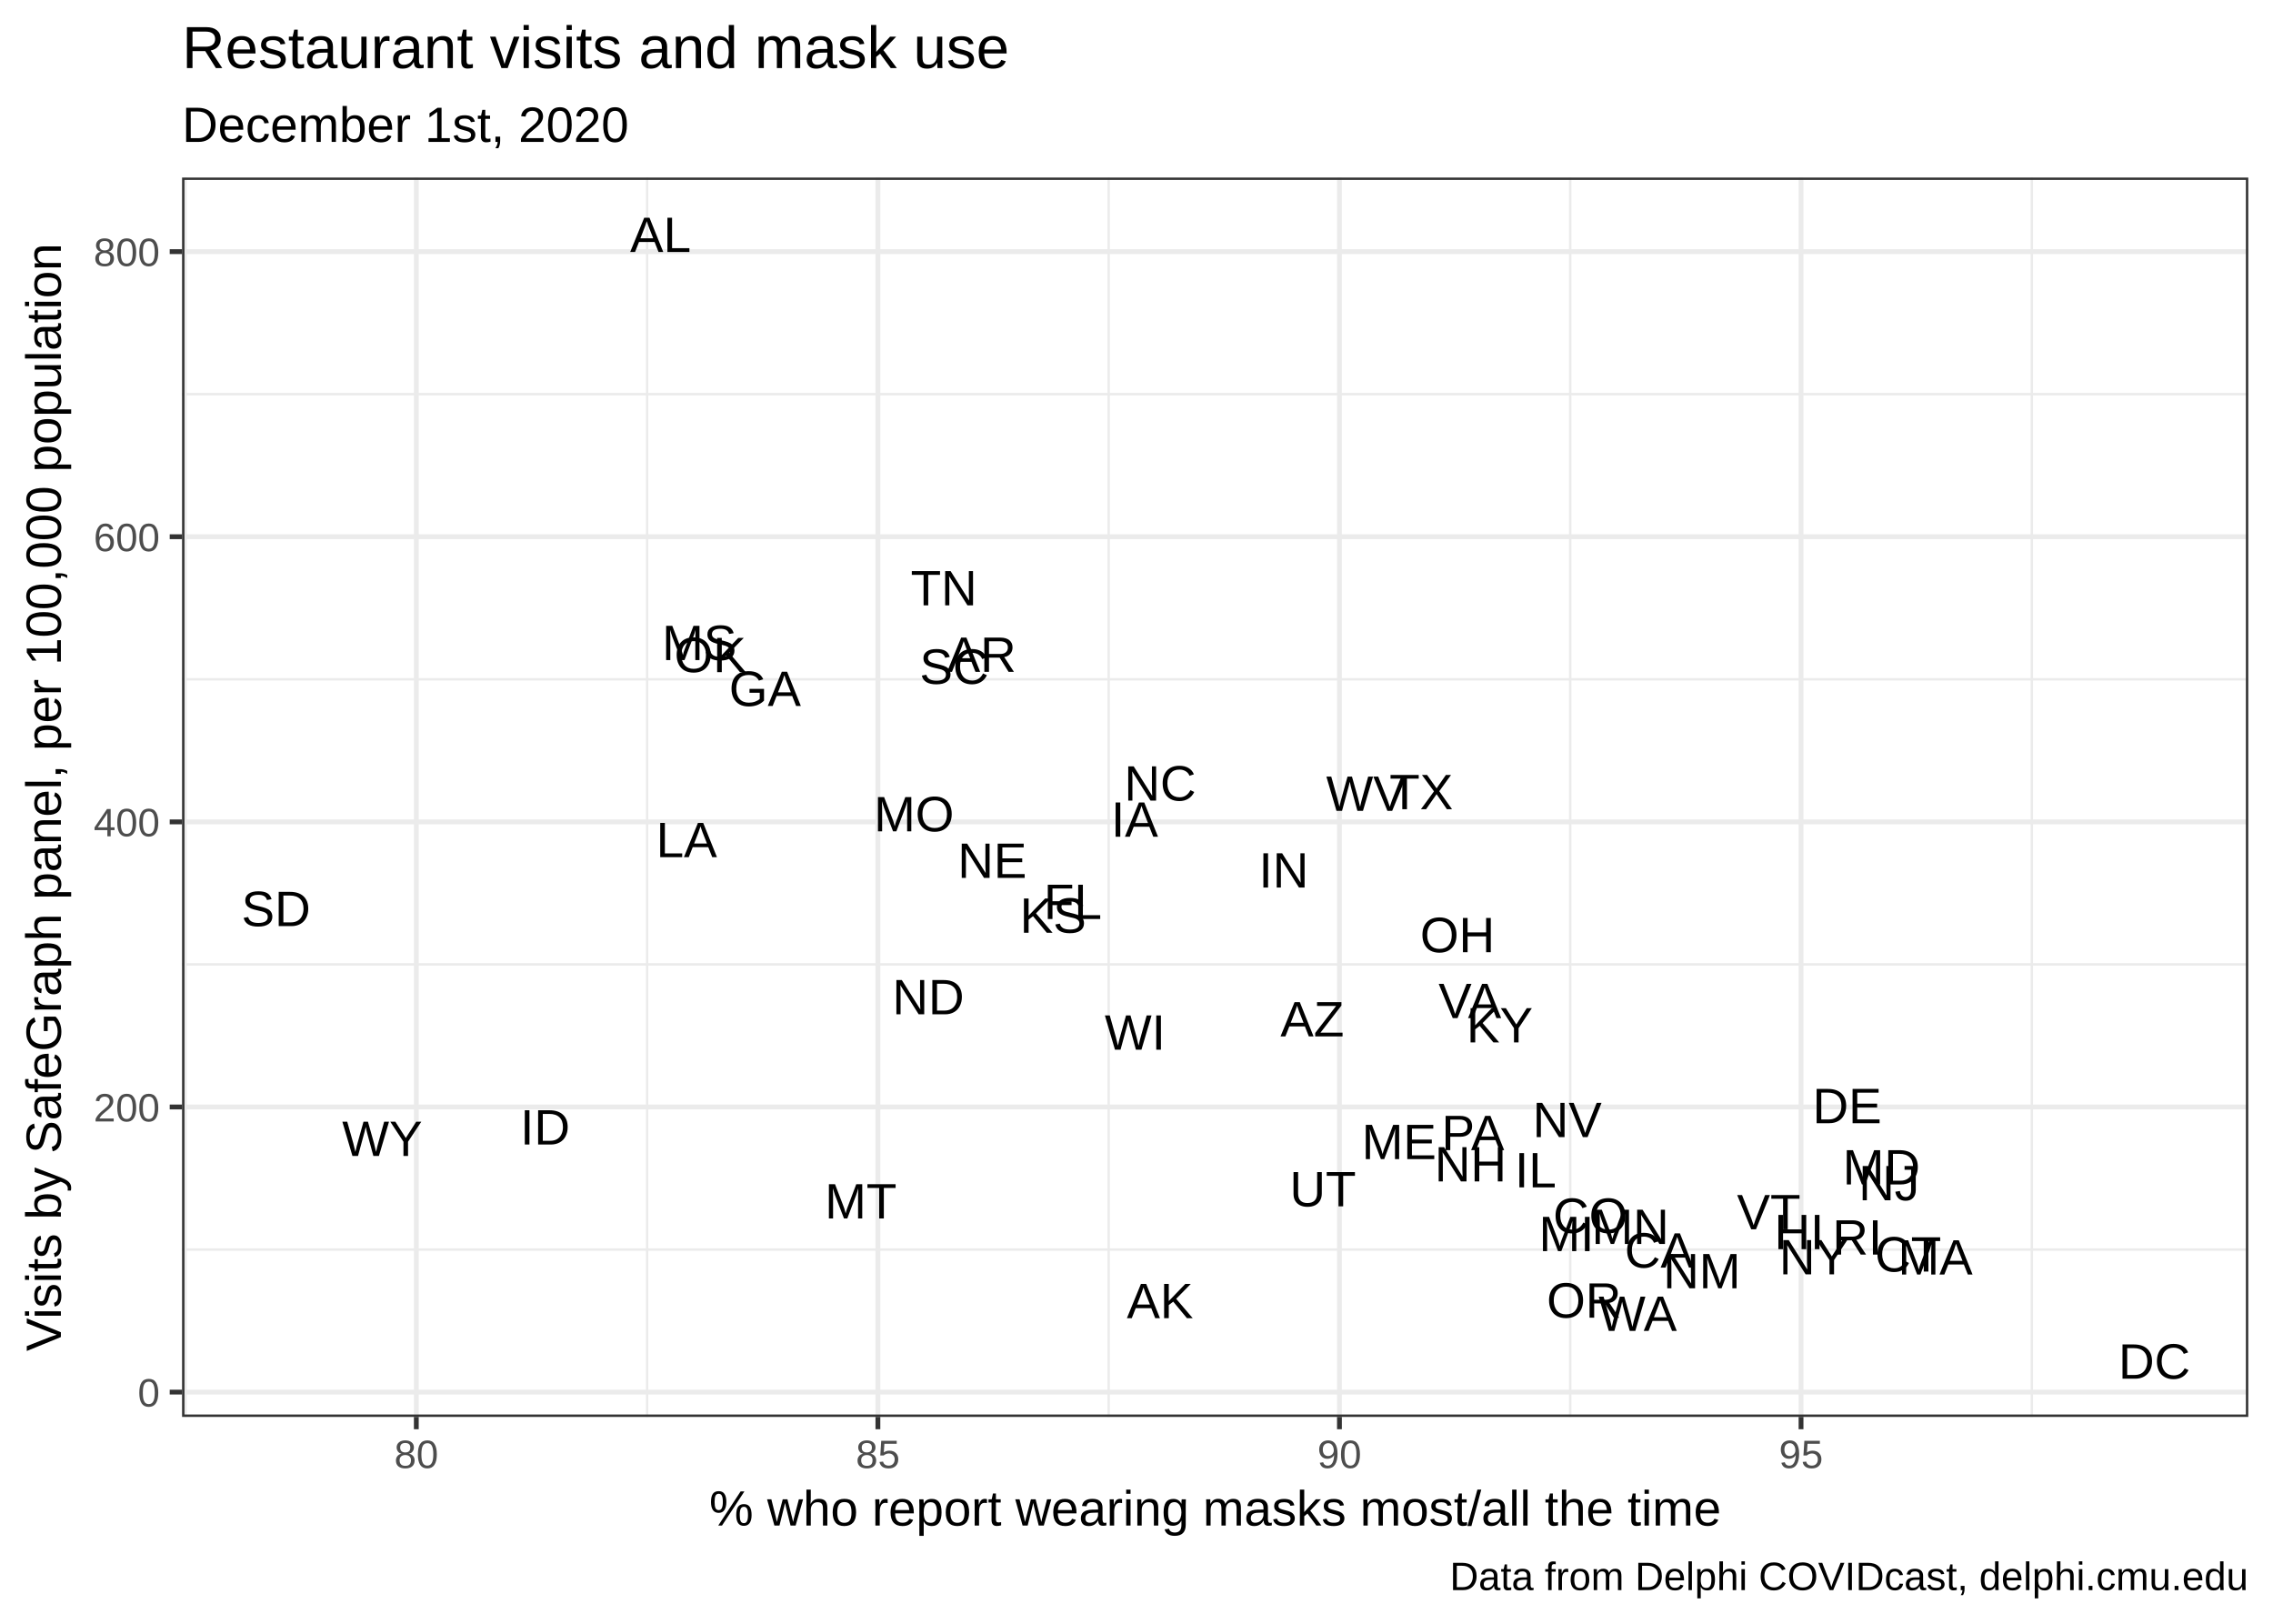
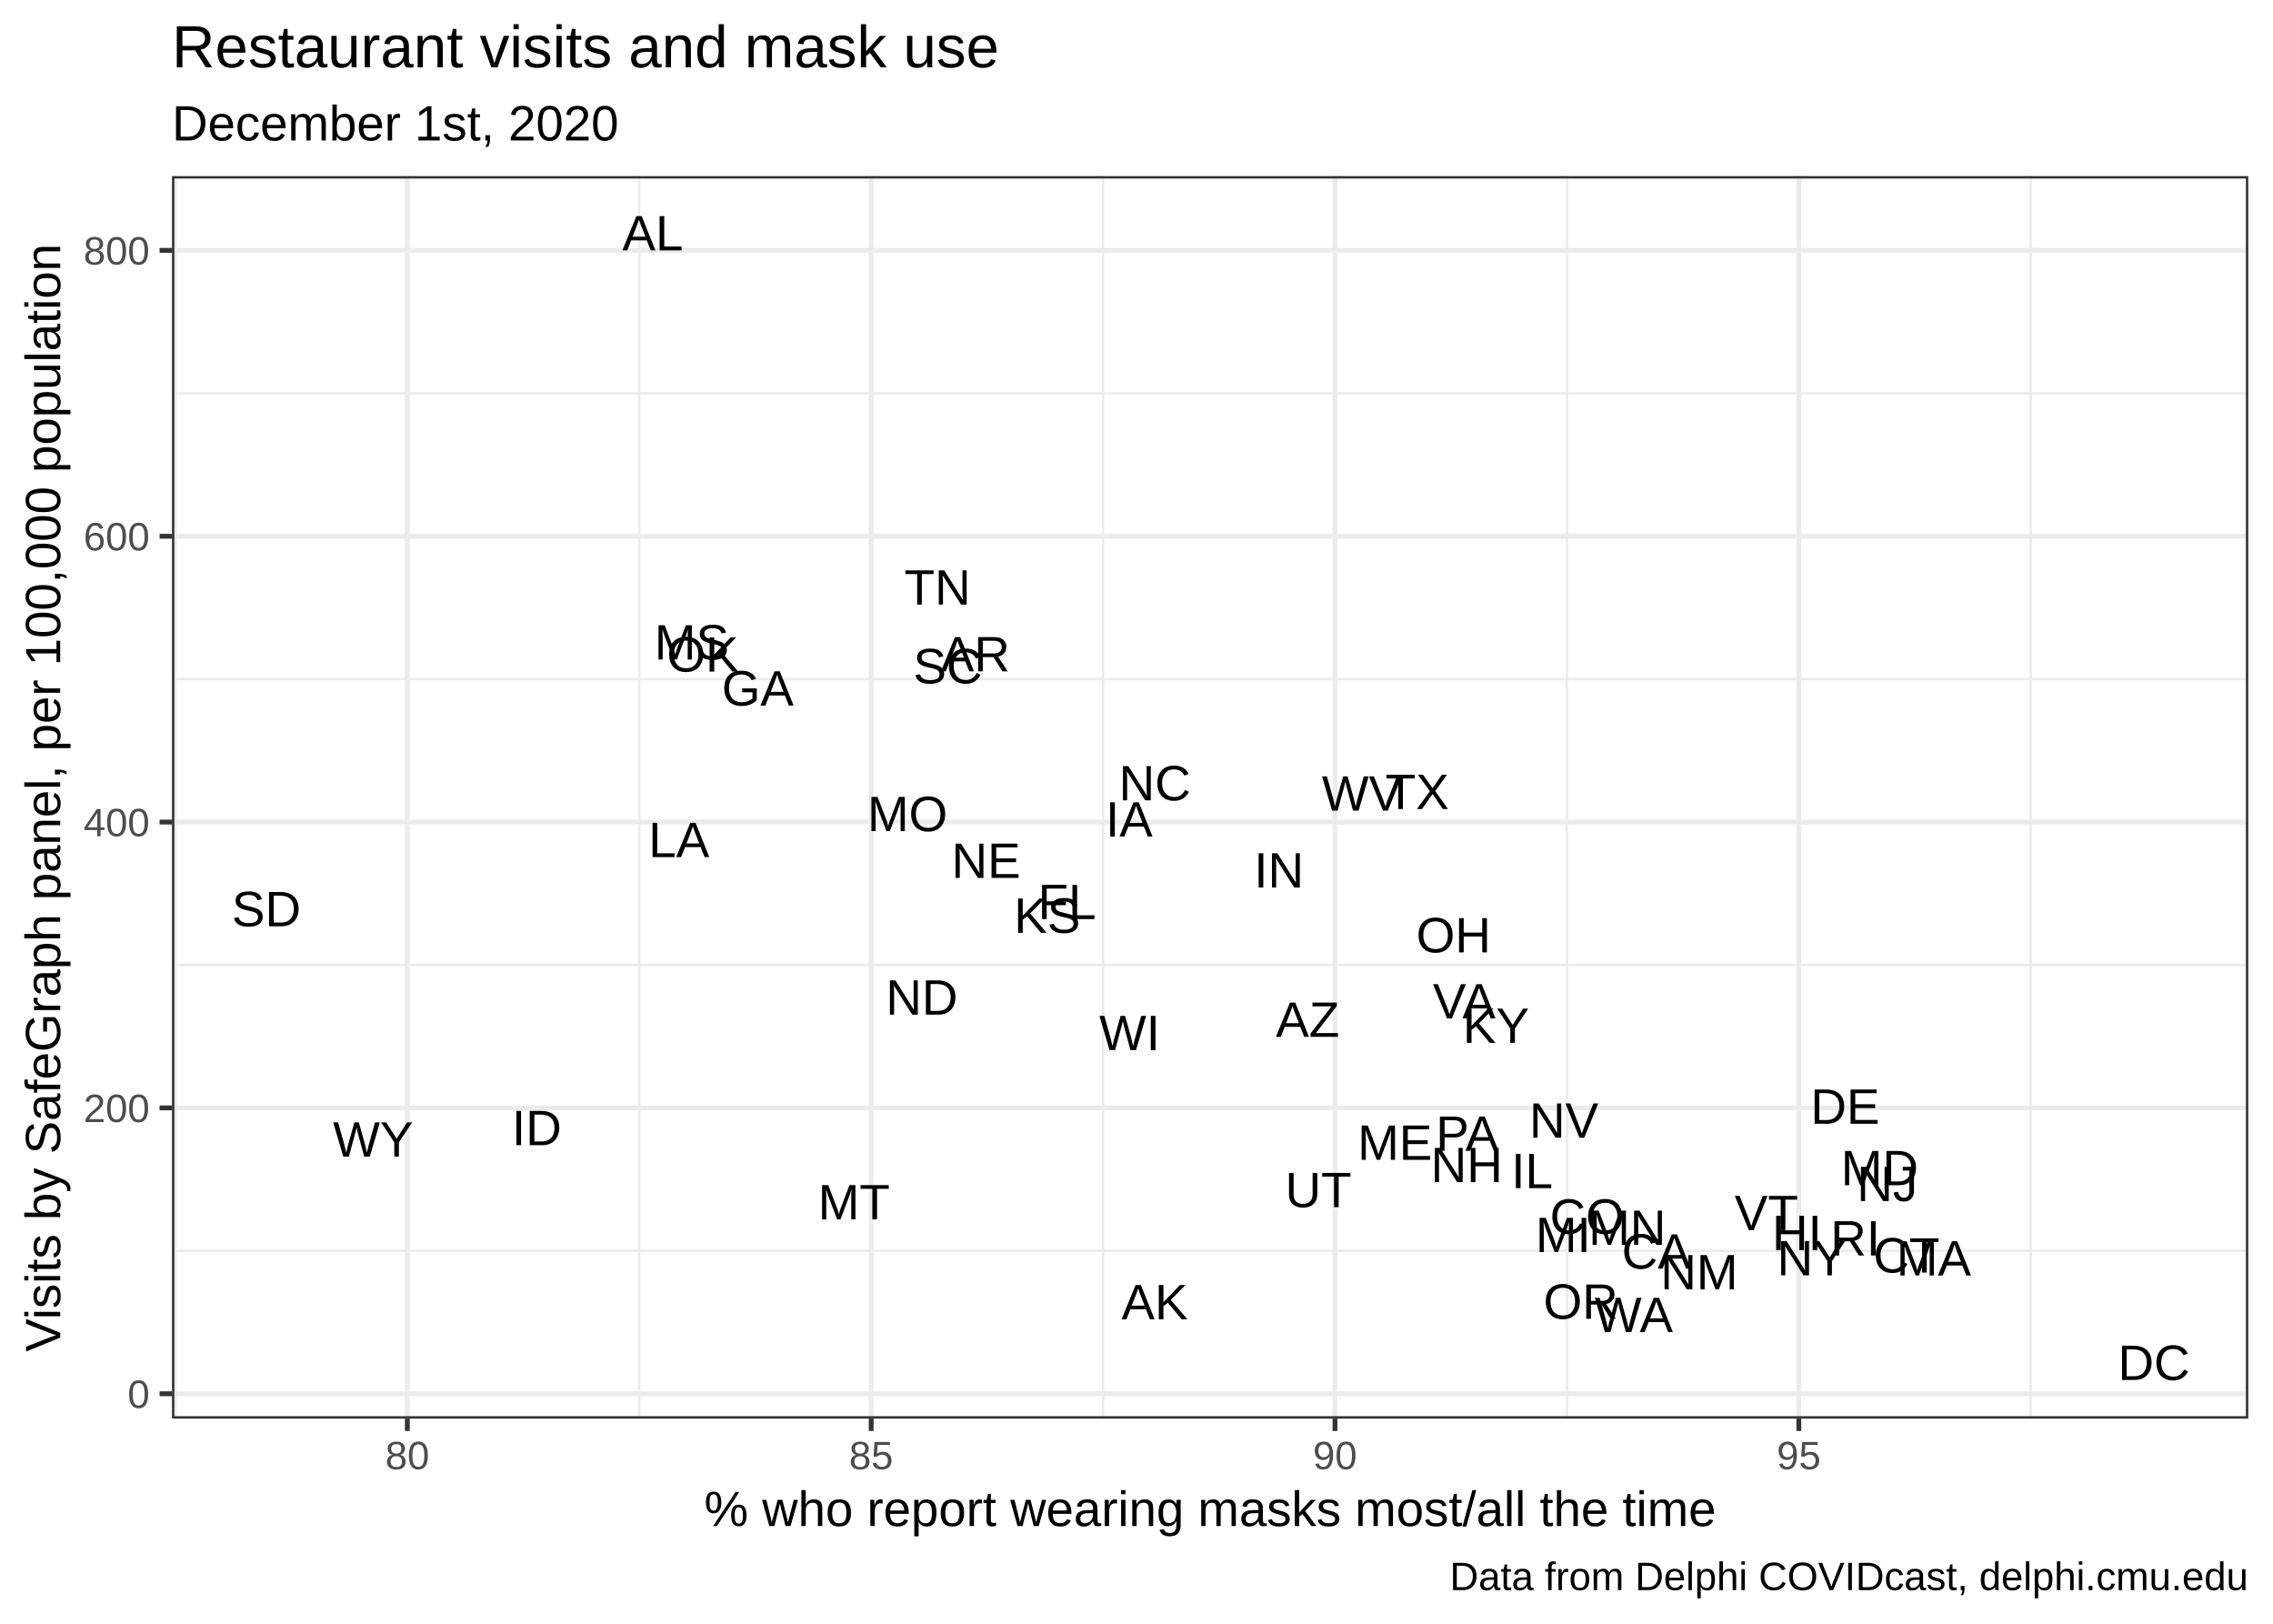
- <svg xmlns="http://www.w3.org/2000/svg" class="svglite" width="504.00pt" height="360.00pt" viewBox="0 0 504.00 360.00">
+ <svg xmlns="http://www.w3.org/2000/svg" viewBox="0 0 504.00 360.00">
  <defs>
    <style type="text/css">
-     .svglite line, .svglite polyline, .svglite polygon, .svglite path, .svglite rect, .svglite circle {
+     line, polyline, polygon, path, rect, circle {
      fill: none;
      stroke: #000000;
      stroke-linecap: round;
      stroke-linejoin: round;
      stroke-miterlimit: 10.00;
    }
-     .svglite text {
-       white-space: pre;
-     }
  </style>
  </defs>
  <rect width="100%" height="100%" style="stroke: none; fill: #FFFFFF;" />
+   <rect x="0.00" y="0" width="504.00" height="360.00" style="stroke-width: 1.07; stroke: #FFFFFF; fill: #FFFFFF;" />
  <defs>
-     <clipPath id="cpMC4wMHw1MDQuMDB8MC4wMHwzNjAuMDA=">
+     <clipPath id="cpMzguMTN8NDk4LjUyfDMxNC41MnwzOS4wNA==">
+       <rect x="38.13" y="39.04" width="460.39" height="275.48" />
+     </clipPath>
+   </defs>
+   <rect x="38.13" y="39.04" width="460.39" height="275.48" style="stroke-width: 1.07; stroke: none; fill: #FFFFFF;" clip-path="url(#cpMzguMTN8NDk4LjUyfDMxNC41MnwzOS4wNA==)" />
+   <polyline points="38.13,277.32 498.52,277.32 " style="stroke-width: 0.53; stroke: #EBEBEB; stroke-linecap: butt;" clip-path="url(#cpMzguMTN8NDk4LjUyfDMxNC41MnwzOS4wNA==)" />
+   <polyline points="38.13,213.95 498.52,213.95 " style="stroke-width: 0.53; stroke: #EBEBEB; stroke-linecap: butt;" clip-path="url(#cpMzguMTN8NDk4LjUyfDMxNC41MnwzOS4wNA==)" />
+   <polyline points="38.13,150.57 498.52,150.57 " style="stroke-width: 0.53; stroke: #EBEBEB; stroke-linecap: butt;" clip-path="url(#cpMzguMTN8NDk4LjUyfDMxNC41MnwzOS4wNA==)" />
+   <polyline points="38.13,87.20 498.52,87.20 " style="stroke-width: 0.53; stroke: #EBEBEB; stroke-linecap: butt;" clip-path="url(#cpMzguMTN8NDk4LjUyfDMxNC41MnwzOS4wNA==)" />
+   <polyline points="38.90,314.52 38.90,39.04 " style="stroke-width: 0.53; stroke: #EBEBEB; stroke-linecap: butt;" clip-path="url(#cpMzguMTN8NDk4LjUyfDMxNC41MnwzOS4wNA==)" />
+   <polyline points="141.74,314.52 141.74,39.04 " style="stroke-width: 0.53; stroke: #EBEBEB; stroke-linecap: butt;" clip-path="url(#cpMzguMTN8NDk4LjUyfDMxNC41MnwzOS4wNA==)" />
+   <polyline points="244.59,314.52 244.59,39.04 " style="stroke-width: 0.53; stroke: #EBEBEB; stroke-linecap: butt;" clip-path="url(#cpMzguMTN8NDk4LjUyfDMxNC41MnwzOS4wNA==)" />
+   <polyline points="347.44,314.52 347.44,39.04 " style="stroke-width: 0.53; stroke: #EBEBEB; stroke-linecap: butt;" clip-path="url(#cpMzguMTN8NDk4LjUyfDMxNC41MnwzOS4wNA==)" />
+   <polyline points="450.28,314.52 450.28,39.04 " style="stroke-width: 0.53; stroke: #EBEBEB; stroke-linecap: butt;" clip-path="url(#cpMzguMTN8NDk4LjUyfDMxNC41MnwzOS4wNA==)" />
+   <polyline points="38.13,309.01 498.52,309.01 " style="stroke-width: 1.07; stroke: #EBEBEB; stroke-linecap: butt;" clip-path="url(#cpMzguMTN8NDk4LjUyfDMxNC41MnwzOS4wNA==)" />
+   <polyline points="38.13,245.63 498.52,245.63 " style="stroke-width: 1.07; stroke: #EBEBEB; stroke-linecap: butt;" clip-path="url(#cpMzguMTN8NDk4LjUyfDMxNC41MnwzOS4wNA==)" />
+   <polyline points="38.13,182.26 498.52,182.26 " style="stroke-width: 1.07; stroke: #EBEBEB; stroke-linecap: butt;" clip-path="url(#cpMzguMTN8NDk4LjUyfDMxNC41MnwzOS4wNA==)" />
+   <polyline points="38.13,118.89 498.52,118.89 " style="stroke-width: 1.07; stroke: #EBEBEB; stroke-linecap: butt;" clip-path="url(#cpMzguMTN8NDk4LjUyfDMxNC41MnwzOS4wNA==)" />
+   <polyline points="38.13,55.51 498.52,55.51 " style="stroke-width: 1.07; stroke: #EBEBEB; stroke-linecap: butt;" clip-path="url(#cpMzguMTN8NDk4LjUyfDMxNC41MnwzOS4wNA==)" />
+   <polyline points="90.32,314.52 90.32,39.04 " style="stroke-width: 1.07; stroke: #EBEBEB; stroke-linecap: butt;" clip-path="url(#cpMzguMTN8NDk4LjUyfDMxNC41MnwzOS4wNA==)" />
+   <polyline points="193.17,314.52 193.17,39.04 " style="stroke-width: 1.07; stroke: #EBEBEB; stroke-linecap: butt;" clip-path="url(#cpMzguMTN8NDk4LjUyfDMxNC41MnwzOS4wNA==)" />
+   <polyline points="296.01,314.52 296.01,39.04 " style="stroke-width: 1.07; stroke: #EBEBEB; stroke-linecap: butt;" clip-path="url(#cpMzguMTN8NDk4LjUyfDMxNC41MnwzOS4wNA==)" />
+   <polyline points="398.86,314.52 398.86,39.04 " style="stroke-width: 1.07; stroke: #EBEBEB; stroke-linecap: butt;" clip-path="url(#cpMzguMTN8NDk4LjUyfDMxNC41MnwzOS4wNA==)" />
+   <g clip-path="url(#cpMzguMTN8NDk4LjUyfDMxNC41MnwzOS4wNA==)">
+     <text x="248.67" y="292.50" style="font-size: 11.04px; font-family: Arial;" textLength="14.73px" lengthAdjust="spacingAndGlyphs">AK</text>
+   </g>
+   <g clip-path="url(#cpMzguMTN8NDk4LjUyfDMxNC41MnwzOS4wNA==)">
+     <text x="137.99" y="55.51" style="font-size: 11.04px; font-family: Arial;" textLength="13.50px" lengthAdjust="spacingAndGlyphs">AL</text>
+   </g>
+   <g clip-path="url(#cpMzguMTN8NDk4LjUyfDMxNC41MnwzOS4wNA==)">
+     <text x="208.62" y="148.84" style="font-size: 11.04px; font-family: Arial;" textLength="15.34px" lengthAdjust="spacingAndGlyphs">AR</text>
+   </g>
+   <g clip-path="url(#cpMzguMTN8NDk4LjUyfDMxNC41MnwzOS4wNA==)">
+     <text x="282.90" y="229.88" style="font-size: 11.04px; font-family: Arial;" textLength="14.11px" lengthAdjust="spacingAndGlyphs">AZ</text>
+   </g>
+   <g clip-path="url(#cpMzguMTN8NDk4LjUyfDMxNC41MnwzOS4wNA==)">
+     <text x="359.59" y="281.27" style="font-size: 11.04px; font-family: Arial;" textLength="15.34px" lengthAdjust="spacingAndGlyphs">CA</text>
+   </g>
+   <g clip-path="url(#cpMzguMTN8NDk4LjUyfDMxNC41MnwzOS4wNA==)">
+     <text x="343.65" y="273.55" style="font-size: 11.04px; font-family: Arial;" textLength="16.56px" lengthAdjust="spacingAndGlyphs">CO</text>
+   </g>
+   <g clip-path="url(#cpMzguMTN8NDk4LjUyfDMxNC41MnwzOS4wNA==)">
+     <text x="415.36" y="282.14" style="font-size: 11.04px; font-family: Arial;" textLength="14.72px" lengthAdjust="spacingAndGlyphs">CT</text>
+   </g>
+   <g clip-path="url(#cpMzguMTN8NDk4LjUyfDMxNC41MnwzOS4wNA==)">
+     <text x="469.62" y="305.95" style="font-size: 11.04px; font-family: Arial;" textLength="15.94px" lengthAdjust="spacingAndGlyphs">DC</text>
+   </g>
+   <g clip-path="url(#cpMzguMTN8NDk4LjUyfDMxNC41MnwzOS4wNA==)">
+     <text x="401.46" y="249.15" style="font-size: 11.04px; font-family: Arial;" textLength="15.34px" lengthAdjust="spacingAndGlyphs">DE</text>
+   </g>
+   <g clip-path="url(#cpMzguMTN8NDk4LjUyfDMxNC41MnwzOS4wNA==)">
+     <text x="230.15" y="203.77" style="font-size: 11.04px; font-family: Arial;" textLength="12.88px" lengthAdjust="spacingAndGlyphs">FL</text>
+   </g>
+   <g clip-path="url(#cpMzguMTN8NDk4LjUyfDMxNC41MnwzOS4wNA==)">
+     <text x="160.03" y="156.42" style="font-size: 11.04px; font-family: Arial;" textLength="15.95px" lengthAdjust="spacingAndGlyphs">GA</text>
+   </g>
+   <g clip-path="url(#cpMzguMTN8NDk4LjUyfDMxNC41MnwzOS4wNA==)">
+     <text x="392.93" y="277.16" style="font-size: 11.04px; font-family: Arial;" textLength="11.04px" lengthAdjust="spacingAndGlyphs">HI</text>
+   </g>
+   <g clip-path="url(#cpMzguMTN8NDk4LjUyfDMxNC41MnwzOS4wNA==)">
+     <text x="245.15" y="185.48" style="font-size: 11.04px; font-family: Arial;" textLength="10.43px" lengthAdjust="spacingAndGlyphs">IA</text>
+   </g>
+   <g clip-path="url(#cpMzguMTN8NDk4LjUyfDMxNC41MnwzOS4wNA==)">
+     <text x="113.49" y="253.90" style="font-size: 11.04px; font-family: Arial;" textLength="11.04px" lengthAdjust="spacingAndGlyphs">ID</text>
+   </g>
+   <g clip-path="url(#cpMzguMTN8NDk4LjUyfDMxNC41MnwzOS4wNA==)">
+     <text x="335.11" y="263.42" style="font-size: 11.04px; font-family: Arial;" textLength="9.21px" lengthAdjust="spacingAndGlyphs">IL</text>
+   </g>
+   <g clip-path="url(#cpMzguMTN8NDk4LjUyfDMxNC41MnwzOS4wNA==)">
+     <text x="278.07" y="196.78" style="font-size: 11.04px; font-family: Arial;" textLength="11.04px" lengthAdjust="spacingAndGlyphs">IN</text>
+   </g>
+   <g clip-path="url(#cpMzguMTN8NDk4LjUyfDMxNC41MnwzOS4wNA==)">
+     <text x="224.84" y="206.82" style="font-size: 11.04px; font-family: Arial;" textLength="14.73px" lengthAdjust="spacingAndGlyphs">KS</text>
+   </g>
+   <g clip-path="url(#cpMzguMTN8NDk4LjUyfDMxNC41MnwzOS4wNA==)">
+     <text x="324.35" y="231.21" style="font-size: 11.04px; font-family: Arial;" textLength="14.73px" lengthAdjust="spacingAndGlyphs">KY</text>
+   </g>
+   <g clip-path="url(#cpMzguMTN8NDk4LjUyfDMxNC41MnwzOS4wNA==)">
+     <text x="143.79" y="190.03" style="font-size: 11.04px; font-family: Arial;" textLength="13.50px" lengthAdjust="spacingAndGlyphs">LA</text>
+   </g>
+   <g clip-path="url(#cpMzguMTN8NDk4LjUyfDMxNC41MnwzOS4wNA==)">
+     <text x="420.50" y="282.79" style="font-size: 11.04px; font-family: Arial;" textLength="16.56px" lengthAdjust="spacingAndGlyphs">MA</text>
+   </g>
+   <g clip-path="url(#cpMzguMTN8NDk4LjUyfDMxNC41MnwzOS4wNA==)">
+     <text x="408.19" y="262.77" style="font-size: 11.04px; font-family: Arial;" textLength="17.17px" lengthAdjust="spacingAndGlyphs">MD</text>
+   </g>
+   <g clip-path="url(#cpMzguMTN8NDk4LjUyfDMxNC41MnwzOS4wNA==)">
+     <text x="301.02" y="257.14" style="font-size: 11.04px; font-family: Arial;" textLength="16.56px" lengthAdjust="spacingAndGlyphs">ME</text>
+   </g>
+   <g clip-path="url(#cpMzguMTN8NDk4LjUyfDMxNC41MnwzOS4wNA==)">
+     <text x="340.48" y="277.60" style="font-size: 11.04px; font-family: Arial;" textLength="12.26px" lengthAdjust="spacingAndGlyphs">MI</text>
+   </g>
+   <g clip-path="url(#cpMzguMTN8NDk4LjUyfDMxNC41MnwzOS4wNA==)">
+     <text x="352.23" y="276.01" style="font-size: 11.04px; font-family: Arial;" textLength="17.17px" lengthAdjust="spacingAndGlyphs">MN</text>
+   </g>
+   <g clip-path="url(#cpMzguMTN8NDk4LjUyfDMxNC41MnwzOS4wNA==)">
+     <text x="192.32" y="184.28" style="font-size: 11.04px; font-family: Arial;" textLength="17.78px" lengthAdjust="spacingAndGlyphs">MO</text>
+   </g>
+   <g clip-path="url(#cpMzguMTN8NDk4LjUyfDMxNC41MnwzOS4wNA==)">
+     <text x="145.11" y="146.22" style="font-size: 11.04px; font-family: Arial;" textLength="16.56px" lengthAdjust="spacingAndGlyphs">MS</text>
+   </g>
+   <g clip-path="url(#cpMzguMTN8NDk4LjUyfDMxNC41MnwzOS4wNA==)">
+     <text x="181.38" y="270.34" style="font-size: 11.04px; font-family: Arial;" textLength="15.94px" lengthAdjust="spacingAndGlyphs">MT</text>
+   </g>
+   <g clip-path="url(#cpMzguMTN8NDk4LjUyfDMxNC41MnwzOS4wNA==)">
+     <text x="248.09" y="177.45" style="font-size: 11.04px; font-family: Arial;" textLength="15.94px" lengthAdjust="spacingAndGlyphs">NC</text>
+   </g>
+   <g clip-path="url(#cpMzguMTN8NDk4LjUyfDMxNC41MnwzOS4wNA==)">
+     <text x="196.42" y="224.95" style="font-size: 11.04px; font-family: Arial;" textLength="15.94px" lengthAdjust="spacingAndGlyphs">ND</text>
+   </g>
+   <g clip-path="url(#cpMzguMTN8NDk4LjUyfDMxNC41MnwzOS4wNA==)">
+     <text x="210.98" y="194.64" style="font-size: 11.04px; font-family: Arial;" textLength="15.34px" lengthAdjust="spacingAndGlyphs">NE</text>
+   </g>
+   <g clip-path="url(#cpMzguMTN8NDk4LjUyfDMxNC41MnwzOS4wNA==)">
+     <text x="317.25" y="262.09" style="font-size: 11.04px; font-family: Arial;" textLength="15.94px" lengthAdjust="spacingAndGlyphs">NH</text>
+   </g>
+   <g clip-path="url(#cpMzguMTN8NDk4LjUyfDMxNC41MnwzOS4wNA==)">
+     <text x="411.72" y="266.29" style="font-size: 11.04px; font-family: Arial;" textLength="13.49px" lengthAdjust="spacingAndGlyphs">NJ</text>
+   </g>
+   <g clip-path="url(#cpMzguMTN8NDk4LjUyfDMxNC41MnwzOS4wNA==)">
+     <text x="368.18" y="285.86" style="font-size: 11.04px; font-family: Arial;" textLength="17.17px" lengthAdjust="spacingAndGlyphs">NM</text>
+   </g>
+   <g clip-path="url(#cpMzguMTN8NDk4LjUyfDMxNC41MnwzOS4wNA==)">
+     <text x="339.09" y="252.24" style="font-size: 11.04px; font-family: Arial;" textLength="15.34px" lengthAdjust="spacingAndGlyphs">NV</text>
+   </g>
+   <g clip-path="url(#cpMzguMTN8NDk4LjUyfDMxNC41MnwzOS4wNA==)">
+     <text x="394.04" y="282.75" style="font-size: 11.04px; font-family: Arial;" textLength="15.34px" lengthAdjust="spacingAndGlyphs">NY</text>
+   </g>
+   <g clip-path="url(#cpMzguMTN8NDk4LjUyfDMxNC41MnwzOS4wNA==)">
+     <text x="314.03" y="211.16" style="font-size: 11.04px; font-family: Arial;" textLength="16.56px" lengthAdjust="spacingAndGlyphs">OH</text>
+   </g>
+   <g clip-path="url(#cpMzguMTN8NDk4LjUyfDMxNC41MnwzOS4wNA==)">
+     <text x="147.85" y="148.90" style="font-size: 11.04px; font-family: Arial;" textLength="15.95px" lengthAdjust="spacingAndGlyphs">OK</text>
+   </g>
+   <g clip-path="url(#cpMzguMTN8NDk4LjUyfDMxNC41MnwzOS4wNA==)">
+     <text x="342.24" y="292.39" style="font-size: 11.04px; font-family: Arial;" textLength="16.56px" lengthAdjust="spacingAndGlyphs">OR</text>
+   </g>
+   <g clip-path="url(#cpMzguMTN8NDk4LjUyfDMxNC41MnwzOS4wNA==)">
+     <text x="318.38" y="255.15" style="font-size: 11.04px; font-family: Arial;" textLength="14.73px" lengthAdjust="spacingAndGlyphs">PA</text>
+   </g>
+   <g clip-path="url(#cpMzguMTN8NDk4LjUyfDMxNC41MnwzOS4wNA==)">
+     <text x="405.87" y="278.36" style="font-size: 11.04px; font-family: Arial;" textLength="11.04px" lengthAdjust="spacingAndGlyphs">RI</text>
+   </g>
+   <g clip-path="url(#cpMzguMTN8NDk4LjUyfDMxNC41MnwzOS4wNA==)">
+     <text x="202.49" y="151.51" style="font-size: 11.04px; font-family: Arial;" textLength="15.34px" lengthAdjust="spacingAndGlyphs">SC</text>
+   </g>
+   <g clip-path="url(#cpMzguMTN8NDk4LjUyfDMxNC41MnwzOS4wNA==)">
+     <text x="51.39" y="205.36" style="font-size: 11.04px; font-family: Arial;" textLength="15.34px" lengthAdjust="spacingAndGlyphs">SD</text>
+   </g>
+   <g clip-path="url(#cpMzguMTN8NDk4LjUyfDMxNC41MnwzOS4wNA==)">
+     <text x="200.51" y="134.05" style="font-size: 11.04px; font-family: Arial;" textLength="14.72px" lengthAdjust="spacingAndGlyphs">TN</text>
+   </g>
+   <g clip-path="url(#cpMzguMTN8NDk4LjUyfDMxNC41MnwzOS4wNA==)">
+     <text x="307.18" y="179.37" style="font-size: 11.04px; font-family: Arial;" textLength="14.11px" lengthAdjust="spacingAndGlyphs">TX</text>
+   </g>
+   <g clip-path="url(#cpMzguMTN8NDk4LjUyfDMxNC41MnwzOS4wNA==)">
+     <text x="284.96" y="267.64" style="font-size: 11.04px; font-family: Arial;" textLength="14.72px" lengthAdjust="spacingAndGlyphs">UT</text>
+   </g>
+   <g clip-path="url(#cpMzguMTN8NDk4LjUyfDMxNC41MnwzOS4wNA==)">
+     <text x="317.71" y="225.80" style="font-size: 11.04px; font-family: Arial;" textLength="14.73px" lengthAdjust="spacingAndGlyphs">VA</text>
+   </g>
+   <g clip-path="url(#cpMzguMTN8NDk4LjUyfDMxNC41MnwzOS4wNA==)">
+     <text x="384.62" y="272.74" style="font-size: 11.04px; font-family: Arial;" textLength="14.11px" lengthAdjust="spacingAndGlyphs">VT</text>
+   </g>
+   <g clip-path="url(#cpMzguMTN8NDk4LjUyfDMxNC41MnwzOS4wNA==)">
+     <text x="353.58" y="295.33" style="font-size: 11.04px; font-family: Arial;" textLength="17.78px" lengthAdjust="spacingAndGlyphs">WA</text>
+   </g>
+   <g clip-path="url(#cpMzguMTN8NDk4LjUyfDMxNC41MnwzOS4wNA==)">
+     <text x="243.74" y="232.82" style="font-size: 11.04px; font-family: Arial;" textLength="13.49px" lengthAdjust="spacingAndGlyphs">WI</text>
+   </g>
+   <g clip-path="url(#cpMzguMTN8NDk4LjUyfDMxNC41MnwzOS4wNA==)">
+     <text x="293.09" y="179.72" style="font-size: 11.04px; font-family: Arial;" textLength="17.78px" lengthAdjust="spacingAndGlyphs">WV</text>
+   </g>
+   <g clip-path="url(#cpMzguMTN8NDk4LjUyfDMxNC41MnwzOS4wNA==)">
+     <text x="73.84" y="256.44" style="font-size: 11.04px; font-family: Arial;" textLength="17.78px" lengthAdjust="spacingAndGlyphs">WY</text>
+   </g>
+   <rect x="38.13" y="39.04" width="460.39" height="275.48" style="stroke-width: 1.07; stroke: #333333;" clip-path="url(#cpMzguMTN8NDk4LjUyfDMxNC41MnwzOS4wNA==)" />
+   <defs>
+     <clipPath id="cpMC4wMHw1MDQuMDB8MzYwLjAwfDAuMDA=">
      <rect x="0.00" y="0.00" width="504.00" height="360.00" />
    </clipPath>
  </defs>
-   <g clip-path="url(#cpMC4wMHw1MDQuMDB8MC4wMHwzNjAuMDA=)">
-     <rect x="0.00" y="0.00" width="504.00" height="360.00" style="stroke-width: 1.07; stroke: #FFFFFF; fill: #FFFFFF;" />
-   </g>
-   <defs>
-     <clipPath id="cpNDAuMzd8NDk4LjUyfDM5LjM2fDMxNC4xNA==">
-       <rect x="40.37" y="39.36" width="458.15" height="274.78" />
-     </clipPath>
-   </defs>
-   <g clip-path="url(#cpNDAuMzd8NDk4LjUyfDM5LjM2fDMxNC4xNA==)">
-     <rect x="40.37" y="39.36" width="458.15" height="274.78" style="stroke-width: 1.07; stroke: none; fill: #FFFFFF;" />
-     <polyline points="40.37,277.04 498.52,277.04 " style="stroke-width: 0.53; stroke: #EBEBEB; stroke-linecap: butt;" />
-     <polyline points="40.37,213.82 498.52,213.82 " style="stroke-width: 0.53; stroke: #EBEBEB; stroke-linecap: butt;" />
-     <polyline points="40.37,150.61 498.52,150.61 " style="stroke-width: 0.53; stroke: #EBEBEB; stroke-linecap: butt;" />
-     <polyline points="40.37,87.39 498.52,87.39 " style="stroke-width: 0.53; stroke: #EBEBEB; stroke-linecap: butt;" />
-     <polyline points="41.14,314.14 41.14,39.36 " style="stroke-width: 0.53; stroke: #EBEBEB; stroke-linecap: butt;" />
-     <polyline points="143.49,314.14 143.49,39.36 " style="stroke-width: 0.53; stroke: #EBEBEB; stroke-linecap: butt;" />
-     <polyline points="245.83,314.14 245.83,39.36 " style="stroke-width: 0.53; stroke: #EBEBEB; stroke-linecap: butt;" />
-     <polyline points="348.17,314.14 348.17,39.36 " style="stroke-width: 0.53; stroke: #EBEBEB; stroke-linecap: butt;" />
-     <polyline points="450.52,314.14 450.52,39.36 " style="stroke-width: 0.53; stroke: #EBEBEB; stroke-linecap: butt;" />
-     <polyline points="40.37,308.64 498.52,308.64 " style="stroke-width: 1.07; stroke: #EBEBEB; stroke-linecap: butt;" />
-     <polyline points="40.37,245.43 498.52,245.43 " style="stroke-width: 1.07; stroke: #EBEBEB; stroke-linecap: butt;" />
-     <polyline points="40.37,182.22 498.52,182.22 " style="stroke-width: 1.07; stroke: #EBEBEB; stroke-linecap: butt;" />
-     <polyline points="40.37,119.00 498.52,119.00 " style="stroke-width: 1.07; stroke: #EBEBEB; stroke-linecap: butt;" />
-     <polyline points="40.37,55.79 498.52,55.79 " style="stroke-width: 1.07; stroke: #EBEBEB; stroke-linecap: butt;" />
-     <polyline points="92.31,314.14 92.31,39.36 " style="stroke-width: 1.07; stroke: #EBEBEB; stroke-linecap: butt;" />
-     <polyline points="194.66,314.14 194.66,39.36 " style="stroke-width: 1.07; stroke: #EBEBEB; stroke-linecap: butt;" />
-     <polyline points="297.00,314.14 297.00,39.36 " style="stroke-width: 1.07; stroke: #EBEBEB; stroke-linecap: butt;" />
-     <polyline points="399.35,314.14 399.35,39.36 " style="stroke-width: 1.07; stroke: #EBEBEB; stroke-linecap: butt;" />
-     <text x="257.22" y="292.26" text-anchor="middle" style="font-size: 11.04px; font-family: &quot;Arial&quot;;" textLength="14.78px" lengthAdjust="spacingAndGlyphs">AK</text>
-     <text x="146.47" y="55.87" text-anchor="middle" style="font-size: 11.04px; font-family: &quot;Arial&quot;;" textLength="13.69px" lengthAdjust="spacingAndGlyphs">AL</text>
-     <text x="217.66" y="148.96" text-anchor="middle" style="font-size: 11.04px; font-family: &quot;Arial&quot;;" textLength="15.21px" lengthAdjust="spacingAndGlyphs">AR</text>
-     <text x="290.97" y="229.79" text-anchor="middle" style="font-size: 11.04px; font-family: &quot;Arial&quot;;" textLength="15.11px" lengthAdjust="spacingAndGlyphs">AZ</text>
-     <text x="367.90" y="281.05" text-anchor="middle" style="font-size: 11.04px; font-family: &quot;Arial&quot;;" textLength="15.25px" lengthAdjust="spacingAndGlyphs">CA</text>
-     <text x="352.64" y="273.36" text-anchor="middle" style="font-size: 11.04px; font-family: &quot;Arial&quot;;" textLength="16.39px" lengthAdjust="spacingAndGlyphs">CO</text>
-     <text x="423.09" y="281.92" text-anchor="middle" style="font-size: 11.04px; font-family: &quot;Arial&quot;;" textLength="14.44px" lengthAdjust="spacingAndGlyphs">CT</text>
-     <text x="477.70" y="305.67" text-anchor="middle" style="font-size: 11.04px; font-family: &quot;Arial&quot;;" textLength="16.20px" lengthAdjust="spacingAndGlyphs">DC</text>
-     <text x="409.57" y="249.02" text-anchor="middle" style="font-size: 11.04px; font-family: &quot;Arial&quot;;" textLength="15.47px" lengthAdjust="spacingAndGlyphs">DE</text>
-     <text x="237.87" y="203.75" text-anchor="middle" style="font-size: 11.04px; font-family: &quot;Arial&quot;;" textLength="12.49px" lengthAdjust="spacingAndGlyphs">FL</text>
-     <text x="169.62" y="156.52" text-anchor="middle" style="font-size: 11.04px; font-family: &quot;Arial&quot;;" textLength="16.09px" lengthAdjust="spacingAndGlyphs">GA</text>
-     <text x="398.94" y="276.95" text-anchor="middle" style="font-size: 11.04px; font-family: &quot;Arial&quot;;" textLength="11.55px" lengthAdjust="spacingAndGlyphs">HI</text>
-     <text x="251.57" y="185.51" text-anchor="middle" style="font-size: 11.04px; font-family: &quot;Arial&quot;;" textLength="10.80px" lengthAdjust="spacingAndGlyphs">IA</text>
-     <text x="120.87" y="253.75" text-anchor="middle" style="font-size: 11.04px; font-family: &quot;Arial&quot;;" textLength="11.75px" lengthAdjust="spacingAndGlyphs">ID</text>
-     <text x="340.49" y="263.25" text-anchor="middle" style="font-size: 11.04px; font-family: &quot;Arial&quot;;" textLength="9.40px" lengthAdjust="spacingAndGlyphs">IL</text>
-     <text x="284.64" y="196.78" text-anchor="middle" style="font-size: 11.04px; font-family: &quot;Arial&quot;;" textLength="11.51px" lengthAdjust="spacingAndGlyphs">IN</text>
-     <text x="233.50" y="206.80" text-anchor="middle" style="font-size: 11.04px; font-family: &quot;Arial&quot;;" textLength="14.23px" lengthAdjust="spacingAndGlyphs">KS</text>
-     <text x="332.53" y="231.12" text-anchor="middle" style="font-size: 11.04px; font-family: &quot;Arial&quot;;" textLength="13.58px" lengthAdjust="spacingAndGlyphs">KY</text>
-     <text x="152.24" y="190.05" text-anchor="middle" style="font-size: 11.04px; font-family: &quot;Arial&quot;;" textLength="13.95px" lengthAdjust="spacingAndGlyphs">LA</text>
-     <text x="429.12" y="282.57" text-anchor="middle" style="font-size: 11.04px; font-family: &quot;Arial&quot;;" textLength="17.06px" lengthAdjust="spacingAndGlyphs">MA</text>
-     <text x="417.18" y="262.60" text-anchor="middle" style="font-size: 11.04px; font-family: &quot;Arial&quot;;" textLength="18.01px" lengthAdjust="spacingAndGlyphs">MD</text>
-     <text x="310.22" y="256.99" text-anchor="middle" style="font-size: 11.04px; font-family: &quot;Arial&quot;;" textLength="16.49px" lengthAdjust="spacingAndGlyphs">ME</text>
-     <text x="347.35" y="277.39" text-anchor="middle" style="font-size: 11.04px; font-family: &quot;Arial&quot;;" textLength="12.77px" lengthAdjust="spacingAndGlyphs">MI</text>
-     <text x="361.49" y="275.80" text-anchor="middle" style="font-size: 11.04px; font-family: &quot;Arial&quot;;" textLength="17.77px" lengthAdjust="spacingAndGlyphs">MN</text>
-     <text x="202.66" y="184.31" text-anchor="middle" style="font-size: 11.04px; font-family: &quot;Arial&quot;;" textLength="18.20px" lengthAdjust="spacingAndGlyphs">MO</text>
-     <text x="155.08" y="146.34" text-anchor="middle" style="font-size: 11.04px; font-family: &quot;Arial&quot;;" textLength="16.52px" lengthAdjust="spacingAndGlyphs">MS</text>
-     <text x="190.86" y="270.15" text-anchor="middle" style="font-size: 11.04px; font-family: &quot;Arial&quot;;" textLength="16.26px" lengthAdjust="spacingAndGlyphs">MT</text>
-     <text x="257.24" y="177.50" text-anchor="middle" style="font-size: 11.04px; font-family: &quot;Arial&quot;;" textLength="15.96px" lengthAdjust="spacingAndGlyphs">NC</text>
-     <text x="205.83" y="224.88" text-anchor="middle" style="font-size: 11.04px; font-family: &quot;Arial&quot;;" textLength="16.75px" lengthAdjust="spacingAndGlyphs">ND</text>
-     <text x="220.01" y="194.64" text-anchor="middle" style="font-size: 11.04px; font-family: &quot;Arial&quot;;" textLength="15.22px" lengthAdjust="spacingAndGlyphs">NE</text>
-     <text x="326.07" y="261.93" text-anchor="middle" style="font-size: 11.04px; font-family: &quot;Arial&quot;;" textLength="16.55px" lengthAdjust="spacingAndGlyphs">NH</text>
-     <text x="418.86" y="266.12" text-anchor="middle" style="font-size: 11.04px; font-family: &quot;Arial&quot;;" textLength="11.51px" lengthAdjust="spacingAndGlyphs">NJ</text>
-     <text x="377.36" y="285.63" text-anchor="middle" style="font-size: 11.04px; font-family: &quot;Arial&quot;;" textLength="17.77px" lengthAdjust="spacingAndGlyphs">NM</text>
-     <text x="347.50" y="252.10" text-anchor="middle" style="font-size: 11.04px; font-family: &quot;Arial&quot;;" textLength="15.80px" lengthAdjust="spacingAndGlyphs">NV</text>
-     <text x="402.18" y="282.53" text-anchor="middle" style="font-size: 11.04px; font-family: &quot;Arial&quot;;" textLength="14.99px" lengthAdjust="spacingAndGlyphs">NY</text>
-     <text x="323.17" y="211.12" text-anchor="middle" style="font-size: 11.04px; font-family: &quot;Arial&quot;;" textLength="16.98px" lengthAdjust="spacingAndGlyphs">OH</text>
-     <text x="157.50" y="149.02" text-anchor="middle" style="font-size: 11.04px; font-family: &quot;Arial&quot;;" textLength="15.92px" lengthAdjust="spacingAndGlyphs">OK</text>
-     <text x="351.24" y="292.14" text-anchor="middle" style="font-size: 11.04px; font-family: &quot;Arial&quot;;" textLength="16.34px" lengthAdjust="spacingAndGlyphs">OR</text>
-     <text x="326.59" y="255.00" text-anchor="middle" style="font-size: 11.04px; font-family: &quot;Arial&quot;;" textLength="13.49px" lengthAdjust="spacingAndGlyphs">PA</text>
-     <text x="411.82" y="278.15" text-anchor="middle" style="font-size: 11.04px; font-family: &quot;Arial&quot;;" textLength="10.92px" lengthAdjust="spacingAndGlyphs">RI</text>
-     <text x="211.57" y="151.62" text-anchor="middle" style="font-size: 11.04px; font-family: &quot;Arial&quot;;" textLength="14.70px" lengthAdjust="spacingAndGlyphs">SC</text>
-     <text x="61.20" y="205.33" text-anchor="middle" style="font-size: 11.04px; font-family: &quot;Arial&quot;;" textLength="15.49px" lengthAdjust="spacingAndGlyphs">SD</text>
-     <text x="209.29" y="134.21" text-anchor="middle" style="font-size: 11.04px; font-family: &quot;Arial&quot;;" textLength="14.99px" lengthAdjust="spacingAndGlyphs">TN</text>
-     <text x="315.13" y="179.41" text-anchor="middle" style="font-size: 11.04px; font-family: &quot;Arial&quot;;" textLength="14.30px" lengthAdjust="spacingAndGlyphs">TX</text>
-     <text x="293.32" y="267.46" text-anchor="middle" style="font-size: 11.04px; font-family: &quot;Arial&quot;;" textLength="14.81px" lengthAdjust="spacingAndGlyphs">UT</text>
-     <text x="325.92" y="225.72" text-anchor="middle" style="font-size: 11.04px; font-family: &quot;Arial&quot;;" textLength="14.39px" lengthAdjust="spacingAndGlyphs">VA</text>
-     <text x="392.20" y="272.55" text-anchor="middle" style="font-size: 11.04px; font-family: &quot;Arial&quot;;" textLength="14.28px" lengthAdjust="spacingAndGlyphs">VT</text>
-     <text x="363.13" y="295.08" text-anchor="middle" style="font-size: 11.04px; font-family: &quot;Arial&quot;;" textLength="17.85px" lengthAdjust="spacingAndGlyphs">WA</text>
-     <text x="251.69" y="232.73" text-anchor="middle" style="font-size: 11.04px; font-family: &quot;Arial&quot;;" textLength="14.16px" lengthAdjust="spacingAndGlyphs">WI</text>
-     <text x="302.95" y="179.77" text-anchor="middle" style="font-size: 11.04px; font-family: &quot;Arial&quot;;" textLength="18.45px" lengthAdjust="spacingAndGlyphs">WV</text>
-     <text x="84.76" y="256.29" text-anchor="middle" style="font-size: 11.04px; font-family: &quot;Arial&quot;;" textLength="17.65px" lengthAdjust="spacingAndGlyphs">WY</text>
-     <rect x="40.37" y="39.36" width="458.15" height="274.78" style="stroke-width: 1.07; stroke: #333333;" />
-   </g>
-   <g clip-path="url(#cpMC4wMHw1MDQuMDB8MC4wMHwzNjAuMDA=)">
-     <text x="35.44" y="311.85" text-anchor="end" style="font-size: 8.80px;fill: #4D4D4D; font-family: &quot;Arial&quot;;" textLength="5.59px" lengthAdjust="spacingAndGlyphs">0</text>
-     <text x="35.44" y="248.64" text-anchor="end" style="font-size: 8.80px;fill: #4D4D4D; font-family: &quot;Arial&quot;;" textLength="16.78px" lengthAdjust="spacingAndGlyphs">200</text>
-     <text x="35.44" y="185.42" text-anchor="end" style="font-size: 8.80px;fill: #4D4D4D; font-family: &quot;Arial&quot;;" textLength="16.78px" lengthAdjust="spacingAndGlyphs">400</text>
-     <text x="35.44" y="122.21" text-anchor="end" style="font-size: 8.80px;fill: #4D4D4D; font-family: &quot;Arial&quot;;" textLength="16.78px" lengthAdjust="spacingAndGlyphs">600</text>
-     <text x="35.44" y="58.99" text-anchor="end" style="font-size: 8.80px;fill: #4D4D4D; font-family: &quot;Arial&quot;;" textLength="16.78px" lengthAdjust="spacingAndGlyphs">800</text>
-     <polyline points="37.63,308.64 40.37,308.64 " style="stroke-width: 1.07; stroke: #333333; stroke-linecap: butt;" />
-     <polyline points="37.63,245.43 40.37,245.43 " style="stroke-width: 1.07; stroke: #333333; stroke-linecap: butt;" />
-     <polyline points="37.63,182.22 40.37,182.22 " style="stroke-width: 1.07; stroke: #333333; stroke-linecap: butt;" />
-     <polyline points="37.63,119.00 40.37,119.00 " style="stroke-width: 1.07; stroke: #333333; stroke-linecap: butt;" />
-     <polyline points="37.63,55.79 40.37,55.79 " style="stroke-width: 1.07; stroke: #333333; stroke-linecap: butt;" />
-     <polyline points="92.31,316.88 92.31,314.14 " style="stroke-width: 1.07; stroke: #333333; stroke-linecap: butt;" />
-     <polyline points="194.66,316.88 194.66,314.14 " style="stroke-width: 1.07; stroke: #333333; stroke-linecap: butt;" />
-     <polyline points="297.00,316.88 297.00,314.14 " style="stroke-width: 1.07; stroke: #333333; stroke-linecap: butt;" />
-     <polyline points="399.35,316.88 399.35,314.14 " style="stroke-width: 1.07; stroke: #333333; stroke-linecap: butt;" />
-     <text x="92.31" y="325.49" text-anchor="middle" style="font-size: 8.80px;fill: #4D4D4D; font-family: &quot;Arial&quot;;" textLength="11.19px" lengthAdjust="spacingAndGlyphs">80</text>
-     <text x="194.66" y="325.49" text-anchor="middle" style="font-size: 8.80px;fill: #4D4D4D; font-family: &quot;Arial&quot;;" textLength="11.19px" lengthAdjust="spacingAndGlyphs">85</text>
-     <text x="297.00" y="325.49" text-anchor="middle" style="font-size: 8.80px;fill: #4D4D4D; font-family: &quot;Arial&quot;;" textLength="11.19px" lengthAdjust="spacingAndGlyphs">90</text>
-     <text x="399.35" y="325.49" text-anchor="middle" style="font-size: 8.80px;fill: #4D4D4D; font-family: &quot;Arial&quot;;" textLength="11.19px" lengthAdjust="spacingAndGlyphs">95</text>
-     <text x="269.45" y="338.23" text-anchor="middle" style="font-size: 11.00px; font-family: &quot;Arial&quot;;" textLength="257.54px" lengthAdjust="spacingAndGlyphs">% who report wearing masks most/all the time</text>
-     <text transform="translate(13.50,176.75) rotate(-90)" text-anchor="middle" style="font-size: 11.00px; font-family: &quot;Arial&quot;;" textLength="278.09px" lengthAdjust="spacingAndGlyphs">Visits by SafeGraph panel, per 100,000 population</text>
-     <text x="40.37" y="31.46" style="font-size: 11.00px; font-family: &quot;Arial&quot;;" textLength="112.58px" lengthAdjust="spacingAndGlyphs">December 1st, 2020</text>
-     <text x="40.37" y="15.10" style="font-size: 13.20px; font-family: &quot;Arial&quot;;" textLength="206.62px" lengthAdjust="spacingAndGlyphs">Restaurant visits and mask use</text>
-     <text x="498.52" y="352.54" text-anchor="end" style="font-size: 8.80px; font-family: &quot;Arial&quot;;" textLength="198.46px" lengthAdjust="spacingAndGlyphs">Data from Delphi COVIDcast, delphi.cmu.edu</text>
+   <g clip-path="url(#cpMC4wMHw1MDQuMDB8MzYwLjAwfDAuMDA=)">
+     <text x="28.30" y="312.16" style="font-size: 8.80px; fill: #4D4D4D; font-family: Arial;" textLength="4.89px" lengthAdjust="spacingAndGlyphs">0</text>
+   </g>
+   <g clip-path="url(#cpMC4wMHw1MDQuMDB8MzYwLjAwfDAuMDA=)">
+     <text x="18.51" y="248.78" style="font-size: 8.80px; fill: #4D4D4D; font-family: Arial;" textLength="14.68px" lengthAdjust="spacingAndGlyphs">200</text>
+   </g>
+   <g clip-path="url(#cpMC4wMHw1MDQuMDB8MzYwLjAwfDAuMDA=)">
+     <text x="18.51" y="185.41" style="font-size: 8.80px; fill: #4D4D4D; font-family: Arial;" textLength="14.68px" lengthAdjust="spacingAndGlyphs">400</text>
+   </g>
+   <g clip-path="url(#cpMC4wMHw1MDQuMDB8MzYwLjAwfDAuMDA=)">
+     <text x="18.51" y="122.03" style="font-size: 8.80px; fill: #4D4D4D; font-family: Arial;" textLength="14.68px" lengthAdjust="spacingAndGlyphs">600</text>
+   </g>
+   <g clip-path="url(#cpMC4wMHw1MDQuMDB8MzYwLjAwfDAuMDA=)">
+     <text x="18.51" y="58.66" style="font-size: 8.80px; fill: #4D4D4D; font-family: Arial;" textLength="14.68px" lengthAdjust="spacingAndGlyphs">800</text>
+   </g>
+   <polyline points="35.39,309.01 38.13,309.01 " style="stroke-width: 1.07; stroke: #333333; stroke-linecap: butt;" clip-path="url(#cpMC4wMHw1MDQuMDB8MzYwLjAwfDAuMDA=)" />
+   <polyline points="35.39,245.63 38.13,245.63 " style="stroke-width: 1.07; stroke: #333333; stroke-linecap: butt;" clip-path="url(#cpMC4wMHw1MDQuMDB8MzYwLjAwfDAuMDA=)" />
+   <polyline points="35.39,182.26 38.13,182.26 " style="stroke-width: 1.07; stroke: #333333; stroke-linecap: butt;" clip-path="url(#cpMC4wMHw1MDQuMDB8MzYwLjAwfDAuMDA=)" />
+   <polyline points="35.39,118.89 38.13,118.89 " style="stroke-width: 1.07; stroke: #333333; stroke-linecap: butt;" clip-path="url(#cpMC4wMHw1MDQuMDB8MzYwLjAwfDAuMDA=)" />
+   <polyline points="35.39,55.51 38.13,55.51 " style="stroke-width: 1.07; stroke: #333333; stroke-linecap: butt;" clip-path="url(#cpMC4wMHw1MDQuMDB8MzYwLjAwfDAuMDA=)" />
+   <polyline points="90.32,317.26 90.32,314.52 " style="stroke-width: 1.07; stroke: #333333; stroke-linecap: butt;" clip-path="url(#cpMC4wMHw1MDQuMDB8MzYwLjAwfDAuMDA=)" />
+   <polyline points="193.17,317.26 193.17,314.52 " style="stroke-width: 1.07; stroke: #333333; stroke-linecap: butt;" clip-path="url(#cpMC4wMHw1MDQuMDB8MzYwLjAwfDAuMDA=)" />
+   <polyline points="296.01,317.26 296.01,314.52 " style="stroke-width: 1.07; stroke: #333333; stroke-linecap: butt;" clip-path="url(#cpMC4wMHw1MDQuMDB8MzYwLjAwfDAuMDA=)" />
+   <polyline points="398.86,317.26 398.86,314.52 " style="stroke-width: 1.07; stroke: #333333; stroke-linecap: butt;" clip-path="url(#cpMC4wMHw1MDQuMDB8MzYwLjAwfDAuMDA=)" />
+   <g clip-path="url(#cpMC4wMHw1MDQuMDB8MzYwLjAwfDAuMDA=)">
+     <text x="85.43" y="325.75" style="font-size: 8.80px; fill: #4D4D4D; font-family: Arial;" textLength="9.79px" lengthAdjust="spacingAndGlyphs">80</text>
+   </g>
+   <g clip-path="url(#cpMC4wMHw1MDQuMDB8MzYwLjAwfDAuMDA=)">
+     <text x="188.27" y="325.75" style="font-size: 8.80px; fill: #4D4D4D; font-family: Arial;" textLength="9.79px" lengthAdjust="spacingAndGlyphs">85</text>
+   </g>
+   <g clip-path="url(#cpMC4wMHw1MDQuMDB8MzYwLjAwfDAuMDA=)">
+     <text x="291.12" y="325.75" style="font-size: 8.80px; fill: #4D4D4D; font-family: Arial;" textLength="9.79px" lengthAdjust="spacingAndGlyphs">90</text>
+   </g>
+   <g clip-path="url(#cpMC4wMHw1MDQuMDB8MzYwLjAwfDAuMDA=)">
+     <text x="393.97" y="325.75" style="font-size: 8.80px; fill: #4D4D4D; font-family: Arial;" textLength="9.79px" lengthAdjust="spacingAndGlyphs">95</text>
+   </g>
+   <g clip-path="url(#cpMC4wMHw1MDQuMDB8MzYwLjAwfDAuMDA=)">
+     <text x="156.14" y="338.34" style="font-size: 11.00px; font-family: Arial;" textLength="224.36px" lengthAdjust="spacingAndGlyphs">% who report wearing masks most/all the time</text>
+   </g>
+   <g clip-path="url(#cpMC4wMHw1MDQuMDB8MzYwLjAwfDAuMDA=)">
+     <text transform="translate(13.35,299.70) rotate(-90)" style="font-size: 11.00px; font-family: Arial;" textLength="245.83px" lengthAdjust="spacingAndGlyphs">Visits by SafeGraph panel, per 100,000 population</text>
+   </g>
+   <g clip-path="url(#cpMC4wMHw1MDQuMDB8MzYwLjAwfDAuMDA=)">
+     <text x="38.13" y="31.14" style="font-size: 11.00px; font-family: Arial;" textLength="99.05px" lengthAdjust="spacingAndGlyphs">December 1st, 2020</text>
+   </g>
+   <g clip-path="url(#cpMC4wMHw1MDQuMDB8MzYwLjAwfDAuMDA=)">
+     <text x="38.13" y="14.93" style="font-size: 13.20px; font-family: Arial;" textLength="183.41px" lengthAdjust="spacingAndGlyphs">Restaurant visits and mask use</text>
+   </g>
+   <g clip-path="url(#cpMC4wMHw1MDQuMDB8MzYwLjAwfDAuMDA=)">
+     <text x="321.47" y="352.54" style="font-size: 8.80px; font-family: Arial;" textLength="177.05px" lengthAdjust="spacingAndGlyphs">Data from Delphi COVIDcast, delphi.cmu.edu</text>
  </g>
</svg>
